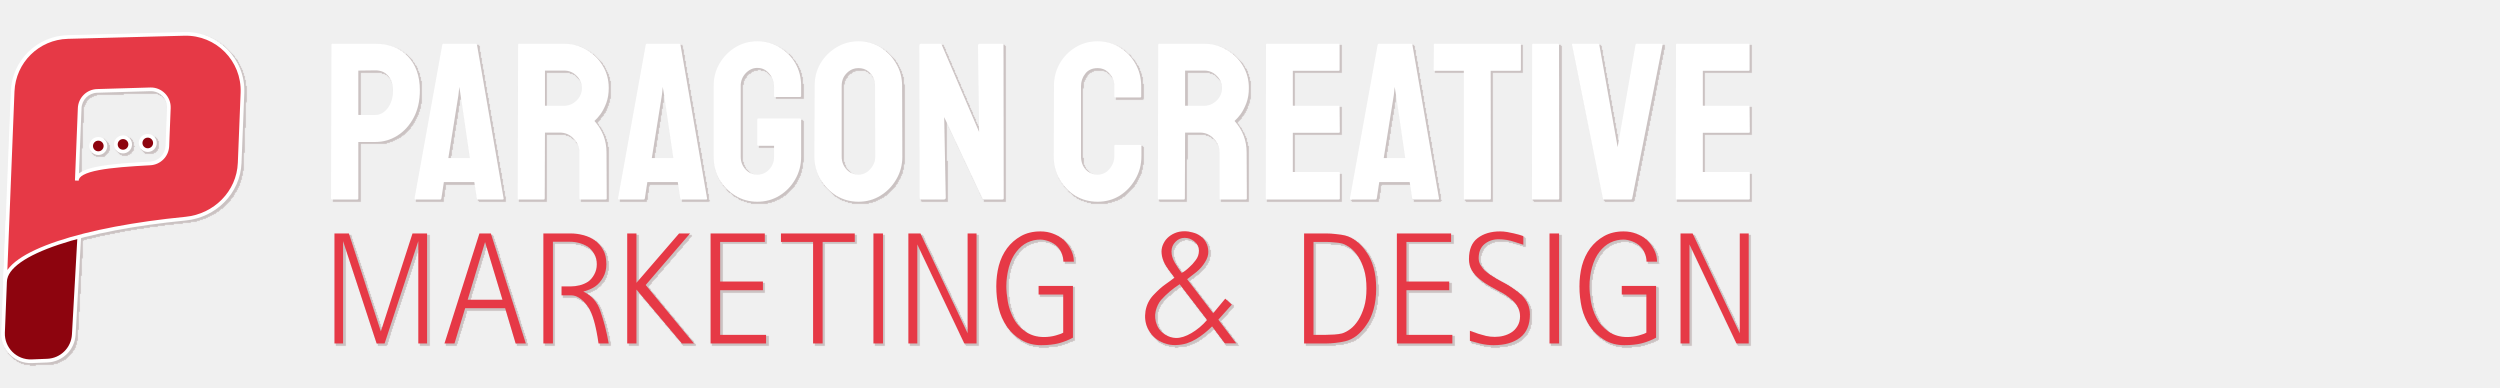
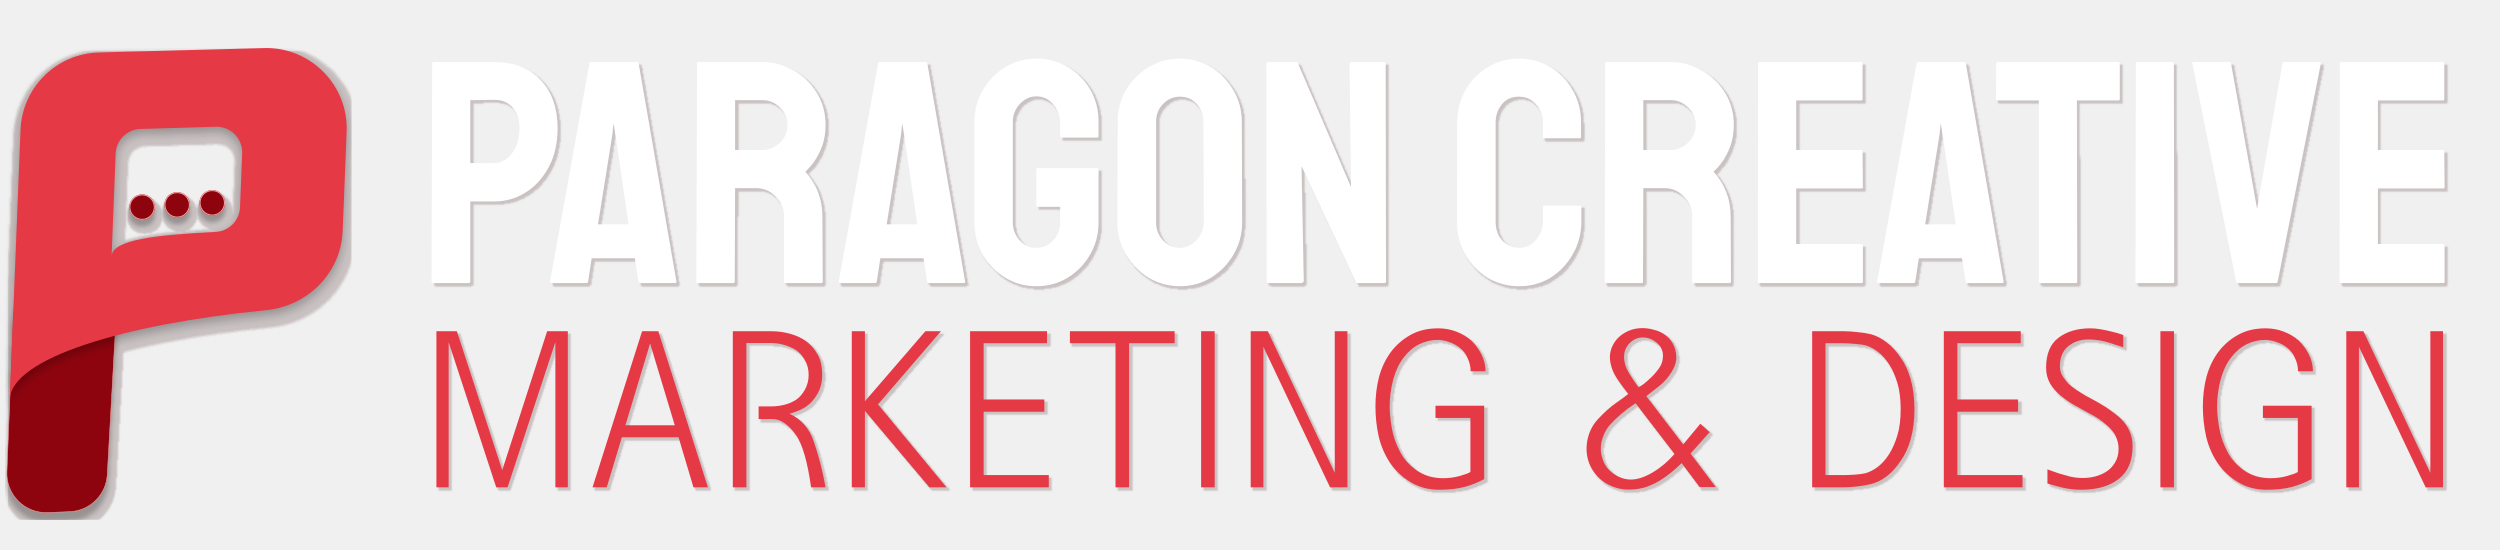
- <svg xmlns="http://www.w3.org/2000/svg" width="6792" height="1053" viewBox="0 0 6792 1053" fill="none">
+ <svg xmlns="http://www.w3.org/2000/svg" width="4787" height="1053" viewBox="0 0 4787 1053" fill="none">
  <g filter="url(#filter0_d)">
-     <path d="M20.086 606.21C21.736 564.822 56.626 532.607 98.014 534.257L144.982 536.129C186.843 537.798 219.22 573.435 216.877 615.264L200.426 909.015C198.265 947.603 167.133 978.231 128.515 979.762L86.147 981.443C42.413 983.177 6.491 947.248 8.235 903.514L20.086 606.21Z" fill="#8D040E" stroke="white" stroke-width="10" />
-     <path fill-rule="evenodd" clip-rule="evenodd" d="M184.111 100.52C103.064 102.687 37.578 167.32 34.348 248.331L13.777 764.371C17.081 686.409 230.701 620.704 504.299 594.017C583.935 586.249 647.945 522.597 651.132 442.647L658.727 252.135C662.275 163.123 589.785 89.676 500.734 92.056L184.111 100.52ZM263.992 246.958C238.259 247.718 217.502 268.261 216.477 293.985L208.639 490.615C210.011 458.163 297.317 449.861 407.988 444.011C433.345 442.671 453.591 422.318 454.602 396.946L458.721 293.627C459.852 265.25 436.7 241.858 408.314 242.696L263.992 246.958Z" fill="#E63946" />
-     <path d="M34.348 248.331L39.344 248.531L34.348 248.331ZM184.111 100.52L183.977 95.522L184.111 100.52ZM13.777 764.371L8.781 764.172L18.773 764.583L13.777 764.371ZM504.299 594.017L503.814 589.04L503.814 589.04L504.299 594.017ZM651.132 442.647L656.128 442.846L656.128 442.846L651.132 442.647ZM658.727 252.135L663.723 252.335L663.723 252.335L658.727 252.135ZM500.734 92.056L500.6 87.058L500.734 92.056ZM216.477 293.985L211.481 293.786L211.481 293.786L216.477 293.985ZM263.992 246.958L263.844 241.96L263.844 241.96L263.992 246.958ZM208.639 490.615L203.643 490.415L213.634 490.826L208.639 490.615ZM407.988 444.011L407.724 439.018L407.724 439.018L407.988 444.011ZM454.602 396.946L459.598 397.145L459.598 397.145L454.602 396.946ZM458.721 293.627L453.725 293.428L453.725 293.428L458.721 293.627ZM408.314 242.696L408.461 247.694L408.461 247.694L408.314 242.696ZM39.344 248.531C42.469 170.15 105.829 107.615 184.244 105.519L183.977 95.522C100.299 97.759 32.687 164.491 29.352 248.132L39.344 248.531ZM18.773 764.57L39.344 248.531L29.352 248.132L8.781 764.172L18.773 764.57ZM503.814 589.04C366.804 602.405 244.593 625.555 156.088 655.225C111.865 670.051 75.785 686.593 50.45 704.535C25.271 722.368 9.707 742.317 8.782 764.16L18.773 764.583C19.499 747.444 31.876 729.944 56.23 712.696C80.429 695.558 115.473 679.388 159.267 664.706C246.798 635.362 368.196 612.316 504.784 598.993L503.814 589.04ZM646.136 442.447C643.055 519.738 581.132 581.498 503.814 589.04L504.784 598.993C586.738 590.999 652.835 525.457 656.128 442.846L646.136 442.447ZM653.731 251.936L646.136 442.447L656.128 442.846L663.723 252.335L653.731 251.936ZM500.867 97.055C587.028 94.751 657.164 165.813 653.731 251.936L663.723 252.335C667.386 160.432 592.543 84.6 500.6 87.058L500.867 97.055ZM184.244 105.519L500.867 97.055L500.6 87.058L183.977 95.522L184.244 105.519ZM221.473 294.184C222.394 271.085 241.032 252.638 264.139 251.956L263.844 241.96C235.486 242.797 212.611 265.437 211.481 293.786L221.473 294.184ZM213.635 490.814L221.473 294.184L211.481 293.786L203.643 490.415L213.635 490.814ZM407.724 439.018C352.43 441.941 302.603 445.49 266.385 452.427C248.315 455.888 233.218 460.265 222.435 466.061C211.713 471.825 204.097 479.673 203.643 490.403L213.634 490.826C213.866 485.331 217.678 479.972 227.17 474.869C236.601 469.799 250.505 465.65 268.267 462.248C303.712 455.459 352.874 451.931 408.251 449.004L407.724 439.018ZM449.606 396.747C448.699 419.518 430.523 437.813 407.724 439.018L408.251 449.004C436.166 447.529 458.483 425.119 459.598 397.145L449.606 396.747ZM453.725 293.428L449.606 396.747L459.598 397.145L463.717 293.826L453.725 293.428ZM408.461 247.694C433.951 246.942 454.741 267.947 453.725 293.428L463.717 293.826C464.964 262.554 439.449 236.775 408.166 237.699L408.461 247.694ZM264.139 251.956L408.461 247.694L408.166 237.699L263.844 241.96L264.139 251.956Z" fill="white" />
-     <circle cx="267.065" cy="396.628" r="19.472" fill="#8D040E" stroke="white" stroke-width="10" />
-     <circle cx="334.255" cy="392.287" r="19.472" fill="#8D040E" stroke="white" stroke-width="10" />
-     <circle cx="401.446" cy="388.391" r="19.472" fill="#8D040E" stroke="white" stroke-width="10" />
-     <path d="M902.36 542C900.333 542 899.32 540.987 899.32 538.96L900.536 121.264C900.536 119.643 901.347 118.832 902.968 118.832H1019.7C1056.99 118.832 1086.38 130.181 1107.86 152.88C1129.75 175.579 1140.7 206.384 1140.7 245.296C1140.7 274.075 1135.02 299.003 1123.67 320.08C1112.32 341.157 1097.53 357.371 1079.29 368.72C1061.05 380.069 1041.19 385.744 1019.7 385.744H973.496V538.96C973.496 540.987 972.483 542 970.456 542H902.36ZM973.496 312.176H1019.7C1032.67 312.176 1043.82 306.096 1053.14 293.936C1062.87 281.371 1067.74 265.157 1067.74 245.296C1067.74 229.488 1063.48 216.517 1054.97 206.384C1046.46 196.251 1034.7 191.184 1019.7 191.184L973.496 191.792V312.176ZM1126.24 538.96L1201.63 121.264C1202.04 119.643 1203.05 118.832 1204.67 118.832H1292.83C1294.46 118.832 1295.47 119.643 1295.87 121.264L1368.23 538.96C1368.63 540.987 1367.82 542 1365.79 542H1298.31C1296.68 542 1295.67 540.987 1295.27 538.96L1288.58 494.576H1205.89L1199.2 538.96C1198.8 540.987 1197.78 542 1196.16 542H1128.67C1127.05 542 1126.24 540.987 1126.24 538.96ZM1218.05 429.52H1276.42L1251.49 258.672L1247.84 236.176L1245.41 258.672L1218.05 429.52ZM1408.81 542C1407.19 542 1406.38 540.987 1406.38 538.96L1407.6 121.264C1407.6 119.643 1408.41 118.832 1410.03 118.832H1532.85C1554.73 118.832 1574.8 124.304 1593.04 135.248C1611.68 145.787 1626.48 160.176 1637.42 178.416C1648.37 196.251 1653.84 216.517 1653.84 239.216C1653.84 254.213 1651.61 267.792 1647.15 279.952C1642.69 291.707 1637.42 301.84 1631.34 310.352C1625.26 318.459 1619.79 324.539 1614.93 328.592C1636.81 352.912 1647.76 381.488 1647.76 414.32L1648.37 538.96C1648.37 540.987 1647.35 542 1645.33 542H1576.62C1575 542 1574.19 541.392 1574.19 540.176V414.32C1574.19 399.728 1568.92 387.163 1558.38 376.624C1548.25 365.68 1535.68 360.208 1520.69 360.208H1480.56L1479.95 538.96C1479.95 540.987 1479.14 542 1477.52 542H1408.81ZM1480.56 287.248H1532.85C1545.41 287.248 1556.56 282.587 1566.29 273.264C1576.01 263.941 1580.88 252.592 1580.88 239.216C1580.88 226.245 1576.01 215.099 1566.29 205.776C1556.96 196.453 1545.82 191.792 1532.85 191.792H1480.56V287.248ZM1679.02 538.96L1754.42 121.264C1754.82 119.643 1755.83 118.832 1757.46 118.832H1845.62C1847.24 118.832 1848.25 119.643 1848.66 121.264L1921.01 538.96C1921.41 540.987 1920.6 542 1918.58 542H1851.09C1849.47 542 1848.45 540.987 1848.05 538.96L1841.36 494.576H1758.67L1751.98 538.96C1751.58 540.987 1750.56 542 1748.94 542H1681.46C1679.83 542 1679.02 540.987 1679.02 538.96ZM1770.83 429.52H1829.2L1804.27 258.672L1800.62 236.176L1798.19 258.672L1770.83 429.52ZM2057.37 548.08C2035.48 548.08 2015.62 542.608 1997.78 531.664C1979.95 520.72 1965.56 506.128 1954.61 487.888C1944.07 469.243 1938.81 448.571 1938.81 425.872V233.136C1938.81 211.248 1944.07 191.184 1954.61 172.944C1965.56 154.299 1979.95 139.504 1997.78 128.56C2016.02 117.616 2035.88 112.144 2057.37 112.144C2079.66 112.144 2099.72 117.616 2117.56 128.56C2135.8 139.099 2150.19 153.488 2160.73 171.728C2171.26 189.968 2176.53 210.437 2176.53 233.136V261.104C2176.53 262.725 2175.52 263.536 2173.49 263.536H2105.4C2103.78 263.536 2102.97 262.725 2102.97 261.104V238C2102.97 222.597 2098.51 209.829 2089.59 199.696C2081.08 189.563 2070.34 184.496 2057.37 184.496C2045.61 184.496 2035.07 189.36 2025.75 199.088C2016.83 208.816 2012.37 220.165 2012.37 233.136V425.872C2012.37 439.248 2016.83 450.8 2025.75 460.528C2034.67 469.851 2045.21 474.512 2057.37 474.512C2070.34 474.512 2081.08 469.851 2089.59 460.528C2098.51 451.205 2102.97 439.653 2102.97 425.872V396.08H2060.41C2058.38 396.08 2057.37 395.067 2057.37 393.04V324.944C2057.37 322.917 2058.38 321.904 2060.41 321.904H2174.1C2175.72 321.904 2176.53 322.917 2176.53 324.944V425.872C2176.53 448.571 2171.06 469.243 2160.12 487.888C2149.58 506.128 2135.39 520.72 2117.56 531.664C2099.72 542.608 2079.66 548.08 2057.37 548.08ZM2332.3 548.08C2310.41 548.08 2290.35 542.608 2272.11 531.664C2254.27 520.315 2239.88 505.52 2228.94 487.28C2218 468.635 2212.52 448.165 2212.52 425.872L2213.13 233.136C2213.13 210.843 2218.4 190.576 2228.94 172.336C2239.88 154.096 2254.48 139.504 2272.72 128.56C2290.96 117.616 2310.82 112.144 2332.3 112.144C2354.19 112.144 2374.05 117.616 2391.88 128.56C2409.72 139.504 2423.91 154.096 2434.44 172.336C2445.39 190.576 2450.86 210.843 2450.86 233.136L2451.47 425.872C2451.47 448.165 2446 468.635 2435.05 487.28C2424.51 505.52 2410.12 520.315 2391.88 531.664C2374.05 542.608 2354.19 548.08 2332.3 548.08ZM2332.3 474.512C2344.46 474.512 2355 469.648 2363.92 459.92C2373.24 449.787 2377.9 438.437 2377.9 425.872L2377.29 233.136C2377.29 219.76 2373.04 208.411 2364.52 199.088C2356.01 189.765 2345.27 185.104 2332.3 185.104C2319.73 185.104 2308.99 189.765 2300.08 199.088C2291.16 208.005 2286.7 219.355 2286.7 233.136V425.872C2286.7 439.248 2291.16 450.8 2300.08 460.528C2308.99 469.851 2319.73 474.512 2332.3 474.512ZM2503.17 542C2499.92 542 2498.3 540.581 2498.3 537.744L2497.7 123.696C2497.7 120.453 2499.32 118.832 2502.56 118.832H2557.28L2660.03 358.384L2656.99 123.696C2656.99 120.453 2658.82 118.832 2662.46 118.832H2722.66C2725.09 118.832 2726.3 120.453 2726.3 123.696L2726.91 538.352C2726.91 540.784 2725.9 542 2723.87 542H2670.37L2565.18 318.256L2569.44 537.136C2569.44 540.379 2567.62 542 2563.97 542H2503.17ZM2981.85 548.08C2959.55 548.08 2939.29 542.608 2921.05 531.664C2903.21 520.315 2889.03 505.317 2878.49 486.672C2867.95 468.027 2862.68 447.152 2862.68 424.048L2863.29 234.352C2863.29 212.059 2868.35 191.792 2878.49 173.552C2889.03 154.907 2903.21 140.112 2921.05 129.168C2939.29 117.819 2959.55 112.144 2981.85 112.144C3004.14 112.144 3024.21 117.616 3042.04 128.56C3059.87 139.504 3074.06 154.299 3084.6 172.944C3095.14 191.184 3100.41 211.653 3100.41 234.352V262.32C3100.41 263.941 3099.6 264.752 3097.98 264.752H3029.88C3028.26 264.752 3027.45 263.941 3027.45 262.32V234.352C3027.45 220.976 3022.99 209.424 3014.07 199.696C3005.56 189.968 2994.82 185.104 2981.85 185.104C2967.26 185.104 2956.11 190.171 2948.41 200.304C2940.71 210.032 2936.86 221.381 2936.86 234.352V424.048C2936.86 439.045 2941.11 451.205 2949.62 460.528C2958.54 469.851 2969.28 474.512 2981.85 474.512C2994.82 474.512 3005.56 469.445 3014.07 459.312C3022.99 448.773 3027.45 437.019 3027.45 424.048V396.08C3027.45 394.459 3028.26 393.648 3029.88 393.648H3098.58C3100.21 393.648 3101.02 394.459 3101.02 396.08V424.048C3101.02 447.152 3095.54 468.027 3084.6 486.672C3074.06 505.317 3059.87 520.315 3042.04 531.664C3024.21 542.608 3004.14 548.08 2981.85 548.08ZM3147.91 542C3146.29 542 3145.48 540.987 3145.48 538.96L3146.69 121.264C3146.69 119.643 3147.5 118.832 3149.12 118.832H3271.94C3293.83 118.832 3313.89 124.304 3332.13 135.248C3350.78 145.787 3365.57 160.176 3376.52 178.416C3387.46 196.251 3392.93 216.517 3392.93 239.216C3392.93 254.213 3390.7 267.792 3386.24 279.952C3381.79 291.707 3376.52 301.84 3370.44 310.352C3364.36 318.459 3358.88 324.539 3354.02 328.592C3375.91 352.912 3386.85 381.488 3386.85 414.32L3387.46 538.96C3387.46 540.987 3386.45 542 3384.42 542H3315.72C3314.09 542 3313.28 541.392 3313.28 540.176V414.32C3313.28 399.728 3308.01 387.163 3297.48 376.624C3287.34 365.68 3274.78 360.208 3259.78 360.208H3219.65L3219.04 538.96C3219.04 540.987 3218.23 542 3216.61 542H3147.91ZM3219.65 287.248H3271.94C3284.51 287.248 3295.65 282.587 3305.38 273.264C3315.11 263.941 3319.97 252.592 3319.97 239.216C3319.97 226.245 3315.11 215.099 3305.38 205.776C3296.06 196.453 3284.91 191.792 3271.94 191.792H3219.65V287.248ZM3441.22 542C3439.6 542 3438.79 540.987 3438.79 538.96L3439.4 121.264C3439.4 119.643 3440.21 118.832 3441.83 118.832H3637C3638.62 118.832 3639.43 119.845 3639.43 121.872V189.968C3639.43 191.589 3638.62 192.4 3637 192.4H3512.36V287.248H3637C3638.62 287.248 3639.43 288.059 3639.43 289.68L3640.04 358.384C3640.04 360.005 3639.23 360.816 3637.6 360.816H3512.36V467.216H3637.6C3639.23 467.216 3640.04 468.229 3640.04 470.256V539.568C3640.04 541.189 3639.23 542 3637.6 542H3441.22ZM3667.49 538.96L3742.88 121.264C3743.29 119.643 3744.3 118.832 3745.92 118.832H3834.08C3835.71 118.832 3836.72 119.643 3837.12 121.264L3909.48 538.96C3909.88 540.987 3909.07 542 3907.04 542H3839.56C3837.93 542 3836.92 540.987 3836.52 538.96L3829.83 494.576H3747.14L3740.45 538.96C3740.05 540.987 3739.03 542 3737.41 542H3669.92C3668.3 542 3667.49 540.987 3667.49 538.96ZM3759.3 429.52H3817.67L3792.74 258.672L3789.09 236.176L3786.66 258.672L3759.3 429.52ZM3979.34 542C3977.72 542 3976.91 540.987 3976.91 538.96V192.4H3897.87C3895.84 192.4 3894.83 191.387 3894.83 189.36L3895.43 121.264C3895.43 119.643 3896.25 118.832 3897.87 118.832H4128.91C4130.93 118.832 4131.95 119.643 4131.95 121.264V189.36C4131.95 191.387 4131.14 192.4 4129.51 192.4H4049.87L4050.47 538.96C4050.47 540.987 4049.66 542 4048.04 542H3979.34ZM4165.02 542C4162.99 542 4161.98 540.987 4161.98 538.96L4162.58 121.264C4162.58 119.643 4163.39 118.832 4165.02 118.832H4233.11C4234.73 118.832 4235.54 119.643 4235.54 121.264L4236.15 538.96C4236.15 540.987 4235.34 542 4233.72 542H4165.02ZM4357.73 542C4356.11 542 4355.09 540.987 4354.69 538.96L4270.78 121.264C4270.38 119.643 4271.19 118.832 4273.22 118.832H4341.92C4343.54 118.832 4344.56 119.643 4344.96 121.264L4394.82 399.728L4443.46 121.264C4443.86 119.643 4444.88 118.832 4446.5 118.832H4514.59C4516.62 118.832 4517.43 119.643 4517.02 121.264L4434.34 538.96C4433.93 540.987 4432.92 542 4431.3 542H4357.73ZM4555.1 542C4553.47 542 4552.66 540.987 4552.66 538.96L4553.27 121.264C4553.27 119.643 4554.08 118.832 4555.7 118.832H4750.87C4752.49 118.832 4753.3 119.845 4753.3 121.872V189.968C4753.3 191.589 4752.49 192.4 4750.87 192.4H4626.23V287.248H4750.87C4752.49 287.248 4753.3 288.059 4753.3 289.68L4753.91 358.384C4753.91 360.005 4753.1 360.816 4751.48 360.816H4626.23V467.216H4751.48C4753.1 467.216 4753.91 468.229 4753.91 470.256V539.568C4753.91 541.189 4753.1 542 4751.48 542H4555.1Z" fill="white" />
-     <path d="M1160.27 933.117H1136.43V655.082L1044.89 933.117H1023.17L932.055 655.082V933.117H908.637V634.219H947.809L1034.67 900.332L1120.68 634.219H1160.27V933.117ZM1317.81 657.637L1270.55 814.324H1365.07L1317.81 657.637ZM1333.57 634.219L1428.52 933.117H1400.84L1372.31 837.316H1263.74L1234.79 933.117H1207.54L1302.48 634.219H1333.57ZM1647.37 718.098C1647.37 731.439 1644.39 743.361 1638.43 753.863C1632.46 764.366 1625.37 772.456 1617.14 778.133C1609.19 783.81 1598.4 788.493 1584.78 792.184C1607.2 802.686 1622.53 820.001 1630.76 844.129C1640.41 871.379 1648.08 901.042 1653.75 933.117H1626.08C1619.27 884.578 1609.76 851.367 1597.55 833.484C1582.79 812.763 1567.6 802.402 1551.99 802.402H1525.59V778.133H1550.29C1558.24 778.133 1566.33 777.139 1574.56 775.152C1582.79 773.165 1590.45 769.901 1597.55 765.359C1604.08 760.818 1609.61 754.431 1614.16 746.199C1618.98 737.684 1621.39 728.316 1621.39 718.098C1621.39 707.027 1618.98 697.518 1614.16 689.57C1609.61 681.339 1603.8 674.81 1596.7 669.984C1589.6 665.727 1581.94 662.462 1573.71 660.191C1565.48 657.921 1556.96 656.785 1548.16 656.785H1502.18V933.117H1476.2V634.219H1549.86C1561.79 634.219 1573.57 635.78 1585.2 638.902C1596.84 642.025 1607.06 646.708 1615.86 652.953C1625.23 659.766 1632.75 668.281 1638.43 678.5C1644.39 688.435 1647.37 701.634 1647.37 718.098ZM1885.38 933.117H1852.59L1729.12 786.648V933.117H1704V634.219H1729.12V768.34L1844.93 634.219H1874.73L1754.24 774.301L1885.38 933.117ZM2081.24 933.117H1930.51V634.219H2077.83V657.211H1956.48V764.934H2072.72V788.352H1956.48V909.699H2081.24V933.117ZM2322.23 657.211H2234.95V933.117H2208.97V657.211H2121.69V634.219H2322.23V657.211ZM2398.87 933.117H2372.9V634.219H2398.87V933.117ZM2653.06 933.117H2619.85L2492.12 664.023V933.117H2467.85V634.219H2500.63L2628.79 905.441V634.219H2653.06V933.117ZM2917.47 710.859H2888.95C2888.95 702.344 2887.1 694.112 2883.41 686.164C2880 678.216 2875.18 671.688 2868.93 666.578C2863.26 661.753 2856.73 658.062 2849.35 655.508C2841.97 652.669 2834.45 651.108 2826.78 650.824C2814.29 650.824 2802.37 653.521 2791.02 658.914C2779.95 664.307 2770.01 672.681 2761.21 684.035C2752.41 695.105 2745.6 709.298 2740.77 726.613C2736.23 743.928 2733.96 761.102 2733.96 778.133C2733.96 789.203 2735.24 802.544 2737.79 818.156C2740.35 833.768 2745.46 848.954 2753.12 863.715C2759.93 877.624 2770.58 889.829 2785.05 900.332C2799.53 910.551 2816.56 915.66 2836.15 915.66C2847.22 915.66 2857.86 914.241 2868.08 911.402C2878.3 908.564 2885.11 906.009 2888.52 903.738V800.273H2821.67V776.855H2914.92V917.363C2903 923.892 2890.08 929.001 2876.17 932.691C2862.55 936.098 2846.65 937.801 2828.48 937.801C2808.61 937.801 2790.73 933.117 2774.84 923.75C2758.94 914.383 2745.88 902.319 2735.66 887.559C2725.16 872.23 2717.64 855.199 2713.1 836.465C2708.84 817.447 2706.71 798.003 2706.71 778.133C2706.71 758.263 2708.98 739.529 2713.52 721.93C2718.35 704.047 2725.87 688.151 2736.09 674.242C2746.02 660.901 2758.51 649.973 2773.56 641.457C2788.6 632.941 2806.34 628.684 2826.78 628.684C2839.27 628.684 2850.91 630.812 2861.7 635.07C2872.77 639.328 2882.27 645.005 2890.22 652.102C2898.17 659.766 2904.7 668.707 2909.81 678.926C2914.92 689.145 2917.47 699.789 2917.47 710.859ZM3358.58 932.691H3327.5L3293.01 886.707C3279.1 900.616 3264.63 912.112 3249.58 921.195C3241.92 925.737 3233.54 929.569 3224.46 932.691C3215.38 935.53 3205.87 937.091 3195.93 937.375C3180.32 938.227 3165.14 934.678 3150.38 926.73C3135.9 918.499 3124.97 906.577 3117.59 890.965C3111.35 877.056 3109.5 861.87 3112.05 845.406C3114.89 828.659 3121.85 814.324 3132.92 802.402C3145.12 789.345 3156.34 779.268 3166.55 772.172C3176.77 765.076 3184.86 759.115 3190.82 754.289C3178.33 738.393 3169.54 725.904 3164.43 716.82C3159.6 707.453 3156.76 698.228 3155.91 689.145C3155.06 681.197 3156.05 673.533 3158.89 666.152C3162.01 658.488 3166.13 652.102 3171.24 646.992C3176.92 641.315 3183.73 636.773 3191.68 633.367C3199.62 629.961 3208.42 628.258 3218.07 628.258C3225.45 628.258 3232.98 629.393 3240.64 631.664C3248.59 633.651 3255.54 636.915 3261.5 641.457C3267.75 645.715 3272.72 651.392 3276.41 658.488C3280.38 665.585 3282.51 673.958 3282.79 683.609C3283.08 692.693 3280.1 702.202 3273.85 712.137C3267.89 722.072 3260.08 731.013 3250.43 738.961C3245.61 742.935 3241.21 746.341 3237.23 749.18C3233.54 752.018 3229.57 755.141 3225.31 758.547L3295.99 850.941L3328.78 811.344L3346.66 827.523L3310.04 868.398L3358.58 932.691ZM3257.25 681.055C3257.25 671.12 3253.27 662.888 3245.32 656.359C3237.38 649.547 3228.43 646.141 3218.5 646.141C3208.85 646.141 3200.48 649.831 3193.38 657.211C3186.28 664.307 3182.73 673.107 3182.73 683.609C3182.73 693.544 3185.86 703.763 3192.1 714.266C3198.35 724.484 3204.45 733.568 3210.41 741.516C3216.65 738.393 3223.61 733.142 3231.27 725.762C3236.95 720.936 3242.63 714.691 3248.3 707.027C3254.27 699.363 3257.25 690.706 3257.25 681.055ZM3279.39 869.25L3204.88 772.172C3185.86 784.378 3169.11 798.57 3154.63 814.75C3147.82 822.698 3142.85 832.917 3139.73 845.406C3136.89 857.896 3138.03 870.385 3143.14 882.875C3146.54 892.242 3153.21 900.474 3163.15 907.57C3173.08 914.383 3183.59 917.931 3194.66 918.215C3207.15 918.499 3221.2 914.099 3236.81 905.016C3252.7 895.648 3266.9 883.727 3279.39 869.25ZM3568.49 657.211V909.699H3602.13C3608.66 909.699 3616.18 909.415 3624.7 908.848C3633.21 908.28 3640.31 907.286 3645.98 905.867C3653.36 903.596 3660.89 899.622 3668.55 893.945C3676.21 888.268 3683.45 880.178 3690.27 869.676C3696.51 859.741 3701.76 847.819 3706.02 833.91C3710.28 820.001 3712.41 803.254 3712.41 783.668C3712.41 763.798 3710.28 746.909 3706.02 733C3701.76 719.091 3696.51 707.311 3690.27 697.66C3683.45 687.158 3676.21 679.068 3668.55 673.391C3660.89 667.714 3653.36 663.74 3645.98 661.469C3640.31 660.049 3633.21 659.056 3624.7 658.488C3616.18 657.637 3608.66 657.211 3602.13 657.211H3568.49ZM3542.95 634.219H3603.41C3611.35 634.219 3620.01 634.786 3629.38 635.922C3639.03 636.773 3647.4 638.051 3654.5 639.754C3665.57 642.592 3676.07 647.986 3686.01 655.934C3695.94 663.598 3704.74 673.249 3712.41 684.887C3720.35 695.673 3726.74 709.44 3731.57 726.188C3736.39 742.935 3738.8 762.095 3738.8 783.668C3738.8 804.957 3736.39 824.117 3731.57 841.148C3726.74 857.896 3720.35 871.663 3712.41 882.449C3704.74 894.087 3695.94 903.88 3686.01 911.828C3676.07 919.492 3665.57 924.602 3654.5 927.156C3647.4 928.859 3639.03 930.279 3629.38 931.414C3620.01 932.549 3611.35 933.117 3603.41 933.117H3542.95V634.219ZM3945.73 933.117H3795.01V634.219H3942.33V657.211H3820.98V764.934H3937.22V788.352H3820.98V909.699H3945.73V933.117ZM4156.5 853.922C4156.5 882.591 4147.55 903.738 4129.67 917.363C4112.07 930.988 4088.09 937.801 4057.71 937.801C4046.08 937.801 4034.01 936.382 4021.52 933.543C4009.32 930.421 3999.95 927.866 3993.42 925.879V898.629C3997.4 900.332 4004.92 903.029 4015.99 906.719C4022.52 908.706 4029.61 910.693 4037.28 912.68C4045.23 914.383 4053.17 915.234 4061.12 915.234C4069.64 915.234 4077.58 914.241 4084.96 912.254C4092.63 910.267 4099.58 907.286 4105.83 903.312C4112.36 899.339 4117.89 893.661 4122.43 886.281C4127.26 878.617 4129.67 869.676 4129.67 859.457C4129.67 842.71 4122.72 828.091 4108.81 815.602C4097.74 805.667 4086.1 797.719 4073.89 791.758C4065.38 786.932 4056.15 781.823 4046.22 776.43C4036.57 771.036 4027.48 764.792 4018.97 757.695C4010.45 750.599 4003.64 742.793 3998.53 734.277C3993.42 725.478 3990.87 715.401 3990.87 704.047C3990.87 677.932 3998.67 658.914 4014.29 646.992C4030.18 634.786 4050.62 628.684 4075.6 628.684C4081.84 628.684 4088.23 629.251 4094.76 630.387C4101.29 631.522 4107.53 632.799 4113.49 634.219C4124.28 636.773 4132.65 639.186 4138.61 641.457V664.875C4137.19 664.307 4129.25 661.753 4114.77 657.211C4100.29 652.385 4085.96 649.973 4071.77 649.973C4056.72 649.973 4043.81 654.372 4033.02 663.172C4022.52 671.971 4017.27 684.745 4017.27 701.492C4017.27 708.021 4018.83 713.982 4021.95 719.375C4025.36 724.768 4029.05 729.736 4033.02 734.277C4037.85 738.535 4043.1 742.651 4048.77 746.625C4054.45 750.315 4060.13 753.863 4065.8 757.27C4085.96 767.772 4100.86 776.43 4110.51 783.242C4120.16 789.771 4128.25 796.158 4134.78 802.402C4149.26 817.163 4156.5 834.336 4156.5 853.922ZM4235.69 933.117H4209.72V634.219H4235.69V933.117ZM4501.8 710.859H4473.28C4473.28 702.344 4471.43 694.112 4467.74 686.164C4464.34 678.216 4459.51 671.688 4453.27 666.578C4447.59 661.753 4441.06 658.062 4433.68 655.508C4426.3 652.669 4418.78 651.108 4411.11 650.824C4398.62 650.824 4386.7 653.521 4375.35 658.914C4364.28 664.307 4354.34 672.681 4345.54 684.035C4336.74 695.105 4329.93 709.298 4325.11 726.613C4320.56 743.928 4318.29 761.102 4318.29 778.133C4318.29 789.203 4319.57 802.544 4322.12 818.156C4324.68 833.768 4329.79 848.954 4337.45 863.715C4344.27 877.624 4354.91 889.829 4369.39 900.332C4383.86 910.551 4400.89 915.66 4420.48 915.66C4431.55 915.66 4442.2 914.241 4452.41 911.402C4462.63 908.564 4469.45 906.009 4472.85 903.738V800.273H4406V776.855H4499.25V917.363C4487.33 923.892 4474.41 929.001 4460.5 932.691C4446.88 936.098 4430.98 937.801 4412.82 937.801C4392.95 937.801 4375.06 933.117 4359.17 923.75C4343.27 914.383 4330.21 902.319 4320 887.559C4309.49 872.23 4301.97 855.199 4297.43 836.465C4293.17 817.447 4291.04 798.003 4291.04 778.133C4291.04 758.263 4293.31 739.529 4297.86 721.93C4302.68 704.047 4310.2 688.151 4320.42 674.242C4330.36 660.901 4342.85 649.973 4357.89 641.457C4372.93 632.941 4390.68 628.684 4411.11 628.684C4423.6 628.684 4435.24 630.812 4446.03 635.07C4457.1 639.328 4466.61 645.005 4474.55 652.102C4482.5 659.766 4489.03 668.707 4494.14 678.926C4499.25 689.145 4501.8 699.789 4501.8 710.859ZM4750.89 933.117H4717.68L4589.94 664.023V933.117H4565.67V634.219H4598.46L4726.62 905.441V634.219H4750.89V933.117Z" fill="#E63946" />
+     <path d="M829.36 542C827.333 542 826.32 540.987 826.32 538.96L827.536 121.264C827.536 119.643 828.347 118.832 829.968 118.832H946.704C983.995 118.832 1013.38 130.181 1034.86 152.88C1056.75 175.579 1067.7 206.384 1067.7 245.296C1067.7 274.075 1062.02 299.003 1050.67 320.08C1039.32 341.157 1024.53 357.371 1006.29 368.72C988.048 380.069 968.187 385.744 946.704 385.744H900.496V538.96C900.496 540.987 899.483 542 897.456 542H829.36ZM900.496 312.176H946.704C959.675 312.176 970.821 306.096 980.144 293.936C989.872 281.371 994.736 265.157 994.736 245.296C994.736 229.488 990.48 216.517 981.968 206.384C973.456 196.251 961.701 191.184 946.704 191.184L900.496 191.792V312.176ZM1053.24 538.96L1128.63 121.264C1129.04 119.643 1130.05 118.832 1131.67 118.832H1219.83C1221.46 118.832 1222.47 119.643 1222.87 121.264L1295.23 538.96C1295.63 540.987 1294.82 542 1292.79 542H1225.31C1223.68 542 1222.67 540.987 1222.27 538.96L1215.58 494.576H1132.89L1126.2 538.96C1125.8 540.987 1124.78 542 1123.16 542H1055.67C1054.05 542 1053.24 540.987 1053.24 538.96ZM1145.05 429.52H1203.42L1178.49 258.672L1174.84 236.176L1172.41 258.672L1145.05 429.52ZM1335.81 542C1334.19 542 1333.38 540.987 1333.38 538.96L1334.6 121.264C1334.6 119.643 1335.41 118.832 1337.03 118.832H1459.85C1481.73 118.832 1501.8 124.304 1520.04 135.248C1538.68 145.787 1553.48 160.176 1564.42 178.416C1575.37 196.251 1580.84 216.517 1580.84 239.216C1580.84 254.213 1578.61 267.792 1574.15 279.952C1569.69 291.707 1564.42 301.84 1558.34 310.352C1552.26 318.459 1546.79 324.539 1541.93 328.592C1563.81 352.912 1574.76 381.488 1574.76 414.32L1575.37 538.96C1575.37 540.987 1574.35 542 1572.33 542H1503.62C1502 542 1501.19 541.392 1501.19 540.176V414.32C1501.19 399.728 1495.92 387.163 1485.38 376.624C1475.25 365.68 1462.68 360.208 1447.69 360.208H1407.56L1406.95 538.96C1406.95 540.987 1406.14 542 1404.52 542H1335.81ZM1407.56 287.248H1459.85C1472.41 287.248 1483.56 282.587 1493.29 273.264C1503.01 263.941 1507.88 252.592 1507.88 239.216C1507.88 226.245 1503.01 215.099 1493.29 205.776C1483.96 196.453 1472.82 191.792 1459.85 191.792H1407.56V287.248ZM1606.02 538.96L1681.42 121.264C1681.82 119.643 1682.83 118.832 1684.46 118.832H1772.62C1774.24 118.832 1775.25 119.643 1775.66 121.264L1848.01 538.96C1848.41 540.987 1847.6 542 1845.58 542H1778.09C1776.47 542 1775.45 540.987 1775.05 538.96L1768.36 494.576H1685.67L1678.98 538.96C1678.58 540.987 1677.56 542 1675.94 542H1608.46C1606.83 542 1606.02 540.987 1606.02 538.96ZM1697.83 429.52H1756.2L1731.27 258.672L1727.62 236.176L1725.19 258.672L1697.83 429.52ZM1984.37 548.08C1962.48 548.08 1942.62 542.608 1924.78 531.664C1906.95 520.72 1892.56 506.128 1881.61 487.888C1871.07 469.243 1865.81 448.571 1865.81 425.872V233.136C1865.81 211.248 1871.07 191.184 1881.61 172.944C1892.56 154.299 1906.95 139.504 1924.78 128.56C1943.02 117.616 1962.88 112.144 1984.37 112.144C2006.66 112.144 2026.72 117.616 2044.56 128.56C2062.8 139.099 2077.19 153.488 2087.73 171.728C2098.26 189.968 2103.53 210.437 2103.53 233.136V261.104C2103.53 262.725 2102.52 263.536 2100.49 263.536H2032.4C2030.78 263.536 2029.97 262.725 2029.97 261.104V238C2029.97 222.597 2025.51 209.829 2016.59 199.696C2008.08 189.563 1997.34 184.496 1984.37 184.496C1972.61 184.496 1962.07 189.36 1952.75 199.088C1943.83 208.816 1939.37 220.165 1939.37 233.136V425.872C1939.37 439.248 1943.83 450.8 1952.75 460.528C1961.67 469.851 1972.21 474.512 1984.37 474.512C1997.34 474.512 2008.08 469.851 2016.59 460.528C2025.51 451.205 2029.97 439.653 2029.97 425.872V396.08H1987.41C1985.38 396.08 1984.37 395.067 1984.37 393.04V324.944C1984.37 322.917 1985.38 321.904 1987.41 321.904H2101.1C2102.72 321.904 2103.53 322.917 2103.53 324.944V425.872C2103.53 448.571 2098.06 469.243 2087.12 487.888C2076.58 506.128 2062.39 520.72 2044.56 531.664C2026.72 542.608 2006.66 548.08 1984.37 548.08ZM2259.3 548.08C2237.41 548.08 2217.35 542.608 2199.11 531.664C2181.27 520.315 2166.88 505.52 2155.94 487.28C2145 468.635 2139.52 448.165 2139.52 425.872L2140.13 233.136C2140.13 210.843 2145.4 190.576 2155.94 172.336C2166.88 154.096 2181.48 139.504 2199.72 128.56C2217.96 117.616 2237.82 112.144 2259.3 112.144C2281.19 112.144 2301.05 117.616 2318.88 128.56C2336.72 139.504 2350.91 154.096 2361.44 172.336C2372.39 190.576 2377.86 210.843 2377.86 233.136L2378.47 425.872C2378.47 448.165 2373 468.635 2362.05 487.28C2351.51 505.52 2337.12 520.315 2318.88 531.664C2301.05 542.608 2281.19 548.08 2259.3 548.08ZM2259.3 474.512C2271.46 474.512 2282 469.648 2290.92 459.92C2300.24 449.787 2304.9 438.437 2304.9 425.872L2304.29 233.136C2304.29 219.76 2300.04 208.411 2291.52 199.088C2283.01 189.765 2272.27 185.104 2259.3 185.104C2246.73 185.104 2235.99 189.765 2227.08 199.088C2218.16 208.005 2213.7 219.355 2213.7 233.136V425.872C2213.7 439.248 2218.16 450.8 2227.08 460.528C2235.99 469.851 2246.73 474.512 2259.3 474.512ZM2430.17 542C2426.92 542 2425.3 540.581 2425.3 537.744L2424.7 123.696C2424.7 120.453 2426.32 118.832 2429.56 118.832H2484.28L2587.03 358.384L2583.99 123.696C2583.99 120.453 2585.82 118.832 2589.46 118.832H2649.66C2652.09 118.832 2653.3 120.453 2653.3 123.696L2653.91 538.352C2653.91 540.784 2652.9 542 2650.87 542H2597.37L2492.18 318.256L2496.44 537.136C2496.44 540.379 2494.62 542 2490.97 542H2430.17ZM2908.85 548.08C2886.55 548.08 2866.29 542.608 2848.05 531.664C2830.21 520.315 2816.03 505.317 2805.49 486.672C2794.95 468.027 2789.68 447.152 2789.68 424.048L2790.29 234.352C2790.29 212.059 2795.35 191.792 2805.49 173.552C2816.03 154.907 2830.21 140.112 2848.05 129.168C2866.29 117.819 2886.55 112.144 2908.85 112.144C2931.14 112.144 2951.21 117.616 2969.04 128.56C2986.87 139.504 3001.06 154.299 3011.6 172.944C3022.14 191.184 3027.41 211.653 3027.41 234.352V262.32C3027.41 263.941 3026.6 264.752 3024.98 264.752H2956.88C2955.26 264.752 2954.45 263.941 2954.45 262.32V234.352C2954.45 220.976 2949.99 209.424 2941.07 199.696C2932.56 189.968 2921.82 185.104 2908.85 185.104C2894.26 185.104 2883.11 190.171 2875.41 200.304C2867.71 210.032 2863.86 221.381 2863.86 234.352V424.048C2863.86 439.045 2868.11 451.205 2876.62 460.528C2885.54 469.851 2896.28 474.512 2908.85 474.512C2921.82 474.512 2932.56 469.445 2941.07 459.312C2949.99 448.773 2954.45 437.019 2954.45 424.048V396.08C2954.45 394.459 2955.26 393.648 2956.88 393.648H3025.58C3027.21 393.648 3028.02 394.459 3028.02 396.08V424.048C3028.02 447.152 3022.54 468.027 3011.6 486.672C3001.06 505.317 2986.87 520.315 2969.04 531.664C2951.21 542.608 2931.14 548.08 2908.85 548.08ZM3074.91 542C3073.29 542 3072.48 540.987 3072.48 538.96L3073.69 121.264C3073.69 119.643 3074.5 118.832 3076.12 118.832H3198.94C3220.83 118.832 3240.89 124.304 3259.13 135.248C3277.78 145.787 3292.57 160.176 3303.52 178.416C3314.46 196.251 3319.93 216.517 3319.93 239.216C3319.93 254.213 3317.7 267.792 3313.24 279.952C3308.79 291.707 3303.52 301.84 3297.44 310.352C3291.36 318.459 3285.88 324.539 3281.02 328.592C3302.91 352.912 3313.85 381.488 3313.85 414.32L3314.46 538.96C3314.46 540.987 3313.45 542 3311.42 542H3242.72C3241.09 542 3240.28 541.392 3240.28 540.176V414.32C3240.28 399.728 3235.01 387.163 3224.48 376.624C3214.34 365.68 3201.78 360.208 3186.78 360.208H3146.65L3146.04 538.96C3146.04 540.987 3145.23 542 3143.61 542H3074.91ZM3146.65 287.248H3198.94C3211.51 287.248 3222.65 282.587 3232.38 273.264C3242.11 263.941 3246.97 252.592 3246.97 239.216C3246.97 226.245 3242.11 215.099 3232.38 205.776C3223.06 196.453 3211.91 191.792 3198.94 191.792H3146.65V287.248ZM3368.22 542C3366.6 542 3365.79 540.987 3365.79 538.96L3366.4 121.264C3366.4 119.643 3367.21 118.832 3368.83 118.832H3564C3565.62 118.832 3566.43 119.845 3566.43 121.872V189.968C3566.43 191.589 3565.62 192.4 3564 192.4H3439.36V287.248H3564C3565.62 287.248 3566.43 288.059 3566.43 289.68L3567.04 358.384C3567.04 360.005 3566.23 360.816 3564.6 360.816H3439.36V467.216H3564.6C3566.23 467.216 3567.04 468.229 3567.04 470.256V539.568C3567.04 541.189 3566.23 542 3564.6 542H3368.22ZM3594.49 538.96L3669.88 121.264C3670.29 119.643 3671.3 118.832 3672.92 118.832H3761.08C3762.71 118.832 3763.72 119.643 3764.12 121.264L3836.48 538.96C3836.88 540.987 3836.07 542 3834.04 542H3766.56C3764.93 542 3763.92 540.987 3763.52 538.96L3756.83 494.576H3674.14L3667.45 538.96C3667.05 540.987 3666.03 542 3664.41 542H3596.92C3595.3 542 3594.49 540.987 3594.49 538.96ZM3686.3 429.52H3744.67L3719.74 258.672L3716.09 236.176L3713.66 258.672L3686.3 429.52ZM3906.34 542C3904.72 542 3903.91 540.987 3903.91 538.96V192.4H3824.87C3822.84 192.4 3821.83 191.387 3821.83 189.36L3822.43 121.264C3822.43 119.643 3823.25 118.832 3824.87 118.832H4055.91C4057.93 118.832 4058.95 119.643 4058.95 121.264V189.36C4058.95 191.387 4058.14 192.4 4056.51 192.4H3976.87L3977.47 538.96C3977.47 540.987 3976.66 542 3975.04 542H3906.34ZM4092.02 542C4089.99 542 4088.98 540.987 4088.98 538.96L4089.58 121.264C4089.58 119.643 4090.39 118.832 4092.02 118.832H4160.11C4161.73 118.832 4162.54 119.643 4162.54 121.264L4163.15 538.96C4163.15 540.987 4162.34 542 4160.72 542H4092.02ZM4284.73 542C4283.11 542 4282.09 540.987 4281.69 538.96L4197.78 121.264C4197.38 119.643 4198.19 118.832 4200.22 118.832H4268.92C4270.54 118.832 4271.56 119.643 4271.96 121.264L4321.82 399.728L4370.46 121.264C4370.86 119.643 4371.88 118.832 4373.5 118.832H4441.59C4443.62 118.832 4444.43 119.643 4444.02 121.264L4361.34 538.96C4360.93 540.987 4359.92 542 4358.3 542H4284.73ZM4482.1 542C4480.47 542 4479.66 540.987 4479.66 538.96L4480.27 121.264C4480.27 119.643 4481.08 118.832 4482.7 118.832H4677.87C4679.49 118.832 4680.3 119.845 4680.3 121.872V189.968C4680.3 191.589 4679.49 192.4 4677.87 192.4H4553.23V287.248H4677.87C4679.49 287.248 4680.3 288.059 4680.3 289.68L4680.91 358.384C4680.91 360.005 4680.1 360.816 4678.48 360.816H4553.23V467.216H4678.48C4680.1 467.216 4680.91 468.229 4680.91 470.256V539.568C4680.91 541.189 4680.1 542 4678.48 542H4482.1Z" fill="white" />
+     <path d="M1087.27 933.117H1063.43V655.082L971.887 933.117H950.172L859.055 655.082V933.117H835.637V634.219H874.809L961.668 900.332L1047.68 634.219H1087.27V933.117ZM1244.81 657.637L1197.55 814.324H1292.07L1244.81 657.637ZM1260.57 634.219L1355.52 933.117H1327.84L1299.31 837.316H1190.74L1161.79 933.117H1134.54L1229.48 634.219H1260.57ZM1574.37 718.098C1574.37 731.439 1571.39 743.361 1565.43 753.863C1559.46 764.366 1552.37 772.456 1544.14 778.133C1536.19 783.81 1525.4 788.493 1511.78 792.184C1534.2 802.686 1549.53 820.001 1557.76 844.129C1567.41 871.379 1575.08 901.042 1580.75 933.117H1553.08C1546.27 884.578 1536.76 851.367 1524.55 833.484C1509.79 812.763 1494.6 802.402 1478.99 802.402H1452.59V778.133H1477.29C1485.24 778.133 1493.33 777.139 1501.56 775.152C1509.79 773.165 1517.45 769.901 1524.55 765.359C1531.08 760.818 1536.61 754.431 1541.16 746.199C1545.98 737.684 1548.39 728.316 1548.39 718.098C1548.39 707.027 1545.98 697.518 1541.16 689.57C1536.61 681.339 1530.8 674.81 1523.7 669.984C1516.6 665.727 1508.94 662.462 1500.71 660.191C1492.48 657.921 1483.96 656.785 1475.16 656.785H1429.18V933.117H1403.2V634.219H1476.86C1488.79 634.219 1500.57 635.78 1512.2 638.902C1523.84 642.025 1534.06 646.708 1542.86 652.953C1552.23 659.766 1559.75 668.281 1565.43 678.5C1571.39 688.435 1574.37 701.634 1574.37 718.098ZM1812.38 933.117H1779.59L1656.12 786.648V933.117H1631V634.219H1656.12V768.34L1771.93 634.219H1801.73L1681.24 774.301L1812.38 933.117ZM2008.24 933.117H1857.51V634.219H2004.83V657.211H1883.48V764.934H1999.72V788.352H1883.48V909.699H2008.24V933.117ZM2249.23 657.211H2161.95V933.117H2135.97V657.211H2048.69V634.219H2249.23V657.211ZM2325.87 933.117H2299.9V634.219H2325.87V933.117ZM2580.06 933.117H2546.85L2419.12 664.023V933.117H2394.85V634.219H2427.63L2555.79 905.441V634.219H2580.06V933.117ZM2844.47 710.859H2815.95C2815.95 702.344 2814.1 694.112 2810.41 686.164C2807 678.216 2802.18 671.688 2795.93 666.578C2790.26 661.753 2783.73 658.062 2776.35 655.508C2768.97 652.669 2761.45 651.108 2753.78 650.824C2741.29 650.824 2729.37 653.521 2718.02 658.914C2706.95 664.307 2697.01 672.681 2688.21 684.035C2679.41 695.105 2672.6 709.298 2667.77 726.613C2663.23 743.928 2660.96 761.102 2660.96 778.133C2660.96 789.203 2662.24 802.544 2664.79 818.156C2667.35 833.768 2672.46 848.954 2680.12 863.715C2686.93 877.624 2697.58 889.829 2712.05 900.332C2726.53 910.551 2743.56 915.66 2763.15 915.66C2774.22 915.66 2784.86 914.241 2795.08 911.402C2805.3 908.564 2812.11 906.009 2815.52 903.738V800.273H2748.67V776.855H2841.92V917.363C2830 923.892 2817.08 929.001 2803.17 932.691C2789.55 936.098 2773.65 937.801 2755.48 937.801C2735.61 937.801 2717.73 933.117 2701.84 923.75C2685.94 914.383 2672.88 902.319 2662.66 887.559C2652.16 872.23 2644.64 855.199 2640.1 836.465C2635.84 817.447 2633.71 798.003 2633.71 778.133C2633.71 758.263 2635.98 739.529 2640.52 721.93C2645.35 704.047 2652.87 688.151 2663.09 674.242C2673.02 660.901 2685.51 649.973 2700.56 641.457C2715.6 632.941 2733.34 628.684 2753.78 628.684C2766.27 628.684 2777.91 630.812 2788.7 635.07C2799.77 639.328 2809.27 645.005 2817.22 652.102C2825.17 659.766 2831.7 668.707 2836.81 678.926C2841.92 689.145 2844.47 699.789 2844.47 710.859ZM3285.58 932.691H3254.5L3220.01 886.707C3206.1 900.616 3191.63 912.112 3176.58 921.195C3168.92 925.737 3160.54 929.569 3151.46 932.691C3142.38 935.53 3132.87 937.091 3122.93 937.375C3107.32 938.227 3092.14 934.678 3077.38 926.73C3062.9 918.499 3051.97 906.577 3044.59 890.965C3038.35 877.056 3036.5 861.87 3039.05 845.406C3041.89 828.659 3048.85 814.324 3059.92 802.402C3072.12 789.345 3083.34 779.268 3093.55 772.172C3103.77 765.076 3111.86 759.115 3117.82 754.289C3105.33 738.393 3096.54 725.904 3091.43 716.82C3086.6 707.453 3083.76 698.228 3082.91 689.145C3082.06 681.197 3083.05 673.533 3085.89 666.152C3089.01 658.488 3093.13 652.102 3098.24 646.992C3103.92 641.315 3110.73 636.773 3118.68 633.367C3126.62 629.961 3135.42 628.258 3145.07 628.258C3152.45 628.258 3159.98 629.393 3167.64 631.664C3175.59 633.651 3182.54 636.915 3188.5 641.457C3194.75 645.715 3199.72 651.392 3203.41 658.488C3207.38 665.585 3209.51 673.958 3209.79 683.609C3210.08 692.693 3207.1 702.202 3200.85 712.137C3194.89 722.072 3187.08 731.013 3177.43 738.961C3172.61 742.935 3168.21 746.341 3164.23 749.18C3160.54 752.018 3156.57 755.141 3152.31 758.547L3222.99 850.941L3255.78 811.344L3273.66 827.523L3237.04 868.398L3285.58 932.691ZM3184.25 681.055C3184.25 671.12 3180.27 662.888 3172.32 656.359C3164.38 649.547 3155.43 646.141 3145.5 646.141C3135.85 646.141 3127.48 649.831 3120.38 657.211C3113.28 664.307 3109.73 673.107 3109.73 683.609C3109.73 693.544 3112.86 703.763 3119.1 714.266C3125.35 724.484 3131.45 733.568 3137.41 741.516C3143.65 738.393 3150.61 733.142 3158.27 725.762C3163.95 720.936 3169.63 714.691 3175.3 707.027C3181.27 699.363 3184.25 690.706 3184.25 681.055ZM3206.39 869.25L3131.88 772.172C3112.86 784.378 3096.11 798.57 3081.63 814.75C3074.82 822.698 3069.85 832.917 3066.73 845.406C3063.89 857.896 3065.03 870.385 3070.14 882.875C3073.54 892.242 3080.21 900.474 3090.15 907.57C3100.08 914.383 3110.59 917.931 3121.66 918.215C3134.15 918.499 3148.2 914.099 3163.81 905.016C3179.7 895.648 3193.9 883.727 3206.39 869.25ZM3495.49 657.211V909.699H3529.13C3535.66 909.699 3543.18 909.415 3551.7 908.848C3560.21 908.28 3567.31 907.286 3572.98 905.867C3580.36 903.596 3587.89 899.622 3595.55 893.945C3603.21 888.268 3610.45 880.178 3617.27 869.676C3623.51 859.741 3628.76 847.819 3633.02 833.91C3637.28 820.001 3639.41 803.254 3639.41 783.668C3639.41 763.798 3637.28 746.909 3633.02 733C3628.76 719.091 3623.51 707.311 3617.27 697.66C3610.45 687.158 3603.21 679.068 3595.55 673.391C3587.89 667.714 3580.36 663.74 3572.98 661.469C3567.31 660.049 3560.21 659.056 3551.7 658.488C3543.18 657.637 3535.66 657.211 3529.13 657.211H3495.49ZM3469.95 634.219H3530.41C3538.35 634.219 3547.01 634.786 3556.38 635.922C3566.03 636.773 3574.4 638.051 3581.5 639.754C3592.57 642.592 3603.07 647.986 3613.01 655.934C3622.94 663.598 3631.74 673.249 3639.41 684.887C3647.35 695.673 3653.74 709.44 3658.57 726.188C3663.39 742.935 3665.8 762.095 3665.8 783.668C3665.8 804.957 3663.39 824.117 3658.57 841.148C3653.74 857.896 3647.35 871.663 3639.41 882.449C3631.74 894.087 3622.94 903.88 3613.01 911.828C3603.07 919.492 3592.57 924.602 3581.5 927.156C3574.4 928.859 3566.03 930.279 3556.38 931.414C3547.01 932.549 3538.35 933.117 3530.41 933.117H3469.95V634.219ZM3872.73 933.117H3722.01V634.219H3869.33V657.211H3747.98V764.934H3864.22V788.352H3747.98V909.699H3872.73V933.117ZM4083.5 853.922C4083.5 882.591 4074.55 903.738 4056.67 917.363C4039.07 930.988 4015.09 937.801 3984.71 937.801C3973.08 937.801 3961.01 936.382 3948.52 933.543C3936.32 930.421 3926.95 927.866 3920.42 925.879V898.629C3924.4 900.332 3931.92 903.029 3942.99 906.719C3949.52 908.706 3956.61 910.693 3964.28 912.68C3972.23 914.383 3980.17 915.234 3988.12 915.234C3996.64 915.234 4004.58 914.241 4011.96 912.254C4019.63 910.267 4026.58 907.286 4032.83 903.312C4039.36 899.339 4044.89 893.661 4049.43 886.281C4054.26 878.617 4056.67 869.676 4056.67 859.457C4056.67 842.71 4049.72 828.091 4035.81 815.602C4024.74 805.667 4013.1 797.719 4000.89 791.758C3992.38 786.932 3983.15 781.823 3973.22 776.43C3963.57 771.036 3954.48 764.792 3945.97 757.695C3937.45 750.599 3930.64 742.793 3925.53 734.277C3920.42 725.478 3917.87 715.401 3917.87 704.047C3917.87 677.932 3925.67 658.914 3941.29 646.992C3957.18 634.786 3977.62 628.684 4002.6 628.684C4008.84 628.684 4015.23 629.251 4021.76 630.387C4028.29 631.522 4034.53 632.799 4040.49 634.219C4051.28 636.773 4059.65 639.186 4065.61 641.457V664.875C4064.19 664.307 4056.25 661.753 4041.77 657.211C4027.29 652.385 4012.96 649.973 3998.77 649.973C3983.72 649.973 3970.81 654.372 3960.02 663.172C3949.52 671.971 3944.27 684.745 3944.27 701.492C3944.27 708.021 3945.83 713.982 3948.95 719.375C3952.36 724.768 3956.05 729.736 3960.02 734.277C3964.85 738.535 3970.1 742.651 3975.77 746.625C3981.45 750.315 3987.13 753.863 3992.8 757.27C4012.96 767.772 4027.86 776.43 4037.51 783.242C4047.16 789.771 4055.25 796.158 4061.78 802.402C4076.26 817.163 4083.5 834.336 4083.5 853.922ZM4162.69 933.117H4136.72V634.219H4162.69V933.117ZM4428.8 710.859H4400.28C4400.28 702.344 4398.43 694.112 4394.74 686.164C4391.34 678.216 4386.51 671.688 4380.27 666.578C4374.59 661.753 4368.06 658.062 4360.68 655.508C4353.3 652.669 4345.78 651.108 4338.11 650.824C4325.62 650.824 4313.7 653.521 4302.35 658.914C4291.28 664.307 4281.34 672.681 4272.54 684.035C4263.74 695.105 4256.93 709.298 4252.11 726.613C4247.56 743.928 4245.29 761.102 4245.29 778.133C4245.29 789.203 4246.57 802.544 4249.12 818.156C4251.68 833.768 4256.79 848.954 4264.45 863.715C4271.27 877.624 4281.91 889.829 4296.39 900.332C4310.86 910.551 4327.89 915.66 4347.48 915.66C4358.55 915.66 4369.2 914.241 4379.41 911.402C4389.63 908.564 4396.45 906.009 4399.85 903.738V800.273H4333V776.855H4426.25V917.363C4414.33 923.892 4401.41 929.001 4387.5 932.691C4373.88 936.098 4357.98 937.801 4339.82 937.801C4319.95 937.801 4302.06 933.117 4286.17 923.75C4270.27 914.383 4257.21 902.319 4247 887.559C4236.49 872.23 4228.97 855.199 4224.43 836.465C4220.17 817.447 4218.04 798.003 4218.04 778.133C4218.04 758.263 4220.31 739.529 4224.86 721.93C4229.68 704.047 4237.2 688.151 4247.42 674.242C4257.36 660.901 4269.85 649.973 4284.89 641.457C4299.93 632.941 4317.68 628.684 4338.11 628.684C4350.6 628.684 4362.24 630.812 4373.03 635.07C4384.1 639.328 4393.61 645.005 4401.55 652.102C4409.5 659.766 4416.03 668.707 4421.14 678.926C4426.25 689.145 4428.8 699.789 4428.8 710.859ZM4677.89 933.117H4644.68L4516.94 664.023V933.117H4492.67V634.219H4525.46L4653.62 905.441V634.219H4677.89V933.117Z" fill="#E63946" />
+   </g>
+   <g filter="url(#filter1_d)">
+     <g filter="url(#filter2_d)">
+       <path d="M25.086 606.21C26.736 564.822 61.626 532.607 103.014 534.257L149.982 536.129C191.843 537.798 224.22 573.435 221.877 615.264L205.426 909.015C203.265 947.603 172.133 978.231 133.515 979.762L91.147 981.443C47.413 983.177 11.491 947.248 13.235 903.514L25.086 606.21Z" fill="#8D040E" />
+       <path d="M25.086 606.21C26.736 564.822 61.626 532.607 103.014 534.257L149.982 536.129C191.843 537.798 224.22 573.435 221.877 615.264L205.426 909.015C203.265 947.603 172.133 978.231 133.515 979.762L91.147 981.443C47.413 983.177 11.491 947.248 13.235 903.514L25.086 606.21Z" stroke="#F3A1A1" />
+     </g>
+     <g filter="url(#filter3_d)">
+       <path fill-rule="evenodd" clip-rule="evenodd" d="M189.111 100.52C108.064 102.687 42.578 167.32 39.348 248.331L18.777 764.371C22.081 686.409 235.701 620.704 509.299 594.017C588.935 586.249 652.945 522.597 656.132 442.647L663.727 252.135C667.275 163.123 594.785 89.676 505.734 92.056L189.111 100.52ZM268.992 246.958C243.259 247.718 222.502 268.261 221.477 293.985L213.639 490.615C215.011 458.163 302.317 449.861 412.988 444.011C438.345 442.671 458.591 422.318 459.602 396.946L463.721 293.627C464.852 265.25 441.7 241.858 413.314 242.696L268.992 246.958Z" fill="#E63946" />
+     </g>
+     <g filter="url(#filter4_d)">
+       <circle cx="272.065" cy="396.628" r="24.472" fill="#8D040E" />
+       <circle cx="272.065" cy="396.628" r="23.472" stroke="#F3A1A1" stroke-width="2" />
+     </g>
+     <g filter="url(#filter5_d)">
+       <circle cx="339.255" cy="392.287" r="24.472" fill="#8D040E" />
+       <circle cx="339.255" cy="392.287" r="23.472" stroke="#F3A1A1" stroke-width="2" />
+     </g>
+     <g filter="url(#filter6_d)">
+       <circle cx="406.446" cy="388.391" r="24.472" fill="#8D040E" />
+       <circle cx="406.446" cy="388.391" r="23.472" stroke="#F3A1A1" stroke-width="2" />
+     </g>
  </g>
  <defs>
-     <filter id="filter0_d" x="0.052" y="87" width="4762.86" height="913.502" filterUnits="userSpaceOnUse" color-interpolation-filters="sRGB">
+     <filter id="filter0_d" x="826.32" y="112.144" width="3863.59" height="834.657" filterUnits="userSpaceOnUse" color-interpolation-filters="sRGB">
      <feFlood flood-opacity="0" result="BackgroundImageFix" />
      <feColorMatrix in="SourceAlpha" type="matrix" values="0 0 0 0 0 0 0 0 0 0 0 0 0 0 0 0 0 0 127 0" />
      <feOffset dx="5" dy="5" />
      <feGaussianBlur stdDeviation="2" />
      <feColorMatrix type="matrix" values="0 0 0 0 0.346 0 0 0 0 0.213 0 0 0 0 0.213 0 0 0 0.25 0" />
      <feBlend mode="normal" in2="BackgroundImageFix" result="effect1_dropShadow" />
      <feBlend mode="normal" in="SourceGraphic" in2="effect1_dropShadow" result="shape" />
    </filter>
+     <filter id="filter1_d" x="10.247" y="92" width="662.605" height="903.306" filterUnits="userSpaceOnUse" color-interpolation-filters="sRGB">
+       <feFlood flood-opacity="0" result="BackgroundImageFix" />
+       <feColorMatrix in="SourceAlpha" type="matrix" values="0 0 0 0 0 0 0 0 0 0 0 0 0 0 0 0 0 0 127 0" />
+       <feOffset dx="5" dy="5" />
+       <feGaussianBlur stdDeviation="2" />
+       <feColorMatrix type="matrix" values="0 0 0 0 0.346 0 0 0 0 0.213 0 0 0 0 0.213 0 0 0 0.25 0" />
+       <feBlend mode="normal" in2="BackgroundImageFix" result="effect1_dropShadow" />
+       <feBlend mode="normal" in="SourceGraphic" in2="effect1_dropShadow" result="shape" />
+     </filter>
+     <filter id="filter2_d" x="0.247" y="531.27" width="234.676" height="482.037" filterUnits="userSpaceOnUse" color-interpolation-filters="sRGB">
+       <feFlood flood-opacity="0" result="BackgroundImageFix" />
+       <feColorMatrix in="SourceAlpha" type="matrix" values="0 0 0 0 0 0 0 0 0 0 0 0 0 0 0 0 0 0 127 0" />
+       <feOffset dy="17" />
+       <feGaussianBlur stdDeviation="5" />
+       <feColorMatrix type="matrix" values="0 0 0 0 0 0 0 0 0 0 0 0 0 0 0 0 0 0 0.25 0" />
+       <feBlend mode="normal" in2="BackgroundImageFix" result="effect1_dropShadow" />
+       <feBlend mode="normal" in="SourceGraphic" in2="effect1_dropShadow" result="shape" />
+     </filter>
+     <filter id="filter3_d" x="0.777" y="83" width="681.075" height="708.371" filterUnits="userSpaceOnUse" color-interpolation-filters="sRGB">
+       <feFlood flood-opacity="0" result="BackgroundImageFix" />
+       <feColorMatrix in="SourceAlpha" type="matrix" values="0 0 0 0 0 0 0 0 0 0 0 0 0 0 0 0 0 0 127 0" />
+       <feOffset dy="9" />
+       <feGaussianBlur stdDeviation="9" />
+       <feColorMatrix type="matrix" values="0 0 0 0 0 0 0 0 0 0 0 0 0 0 0 0 0 0 0.25 0" />
+       <feBlend mode="normal" in2="BackgroundImageFix" result="effect1_dropShadow" />
+       <feBlend mode="normal" in="SourceGraphic" in2="effect1_dropShadow" result="shape" />
+     </filter>
+     <filter id="filter4_d" x="239.593" y="372.156" width="64.944" height="68.944" filterUnits="userSpaceOnUse" color-interpolation-filters="sRGB">
+       <feFlood flood-opacity="0" result="BackgroundImageFix" />
+       <feColorMatrix in="SourceAlpha" type="matrix" values="0 0 0 0 0 0 0 0 0 0 0 0 0 0 0 0 0 0 127 0" />
+       <feOffset dy="12" />
+       <feGaussianBlur stdDeviation="4" />
+       <feColorMatrix type="matrix" values="0 0 0 0 0 0 0 0 0 0 0 0 0 0 0 0 0 0 0.25 0" />
+       <feBlend mode="normal" in2="BackgroundImageFix" result="effect1_dropShadow" />
+       <feBlend mode="normal" in="SourceGraphic" in2="effect1_dropShadow" result="shape" />
+     </filter>
+     <filter id="filter5_d" x="306.783" y="367.815" width="64.944" height="68.944" filterUnits="userSpaceOnUse" color-interpolation-filters="sRGB">
+       <feFlood flood-opacity="0" result="BackgroundImageFix" />
+       <feColorMatrix in="SourceAlpha" type="matrix" values="0 0 0 0 0 0 0 0 0 0 0 0 0 0 0 0 0 0 127 0" />
+       <feOffset dy="12" />
+       <feGaussianBlur stdDeviation="4" />
+       <feColorMatrix type="matrix" values="0 0 0 0 0 0 0 0 0 0 0 0 0 0 0 0 0 0 0.25 0" />
+       <feBlend mode="normal" in2="BackgroundImageFix" result="effect1_dropShadow" />
+       <feBlend mode="normal" in="SourceGraphic" in2="effect1_dropShadow" result="shape" />
+     </filter>
+     <filter id="filter6_d" x="373.974" y="363.919" width="64.944" height="68.944" filterUnits="userSpaceOnUse" color-interpolation-filters="sRGB">
+       <feFlood flood-opacity="0" result="BackgroundImageFix" />
+       <feColorMatrix in="SourceAlpha" type="matrix" values="0 0 0 0 0 0 0 0 0 0 0 0 0 0 0 0 0 0 127 0" />
+       <feOffset dy="12" />
+       <feGaussianBlur stdDeviation="4" />
+       <feColorMatrix type="matrix" values="0 0 0 0 0 0 0 0 0 0 0 0 0 0 0 0 0 0 0.25 0" />
+       <feBlend mode="normal" in2="BackgroundImageFix" result="effect1_dropShadow" />
+       <feBlend mode="normal" in="SourceGraphic" in2="effect1_dropShadow" result="shape" />
+     </filter>
  </defs>
</svg>
